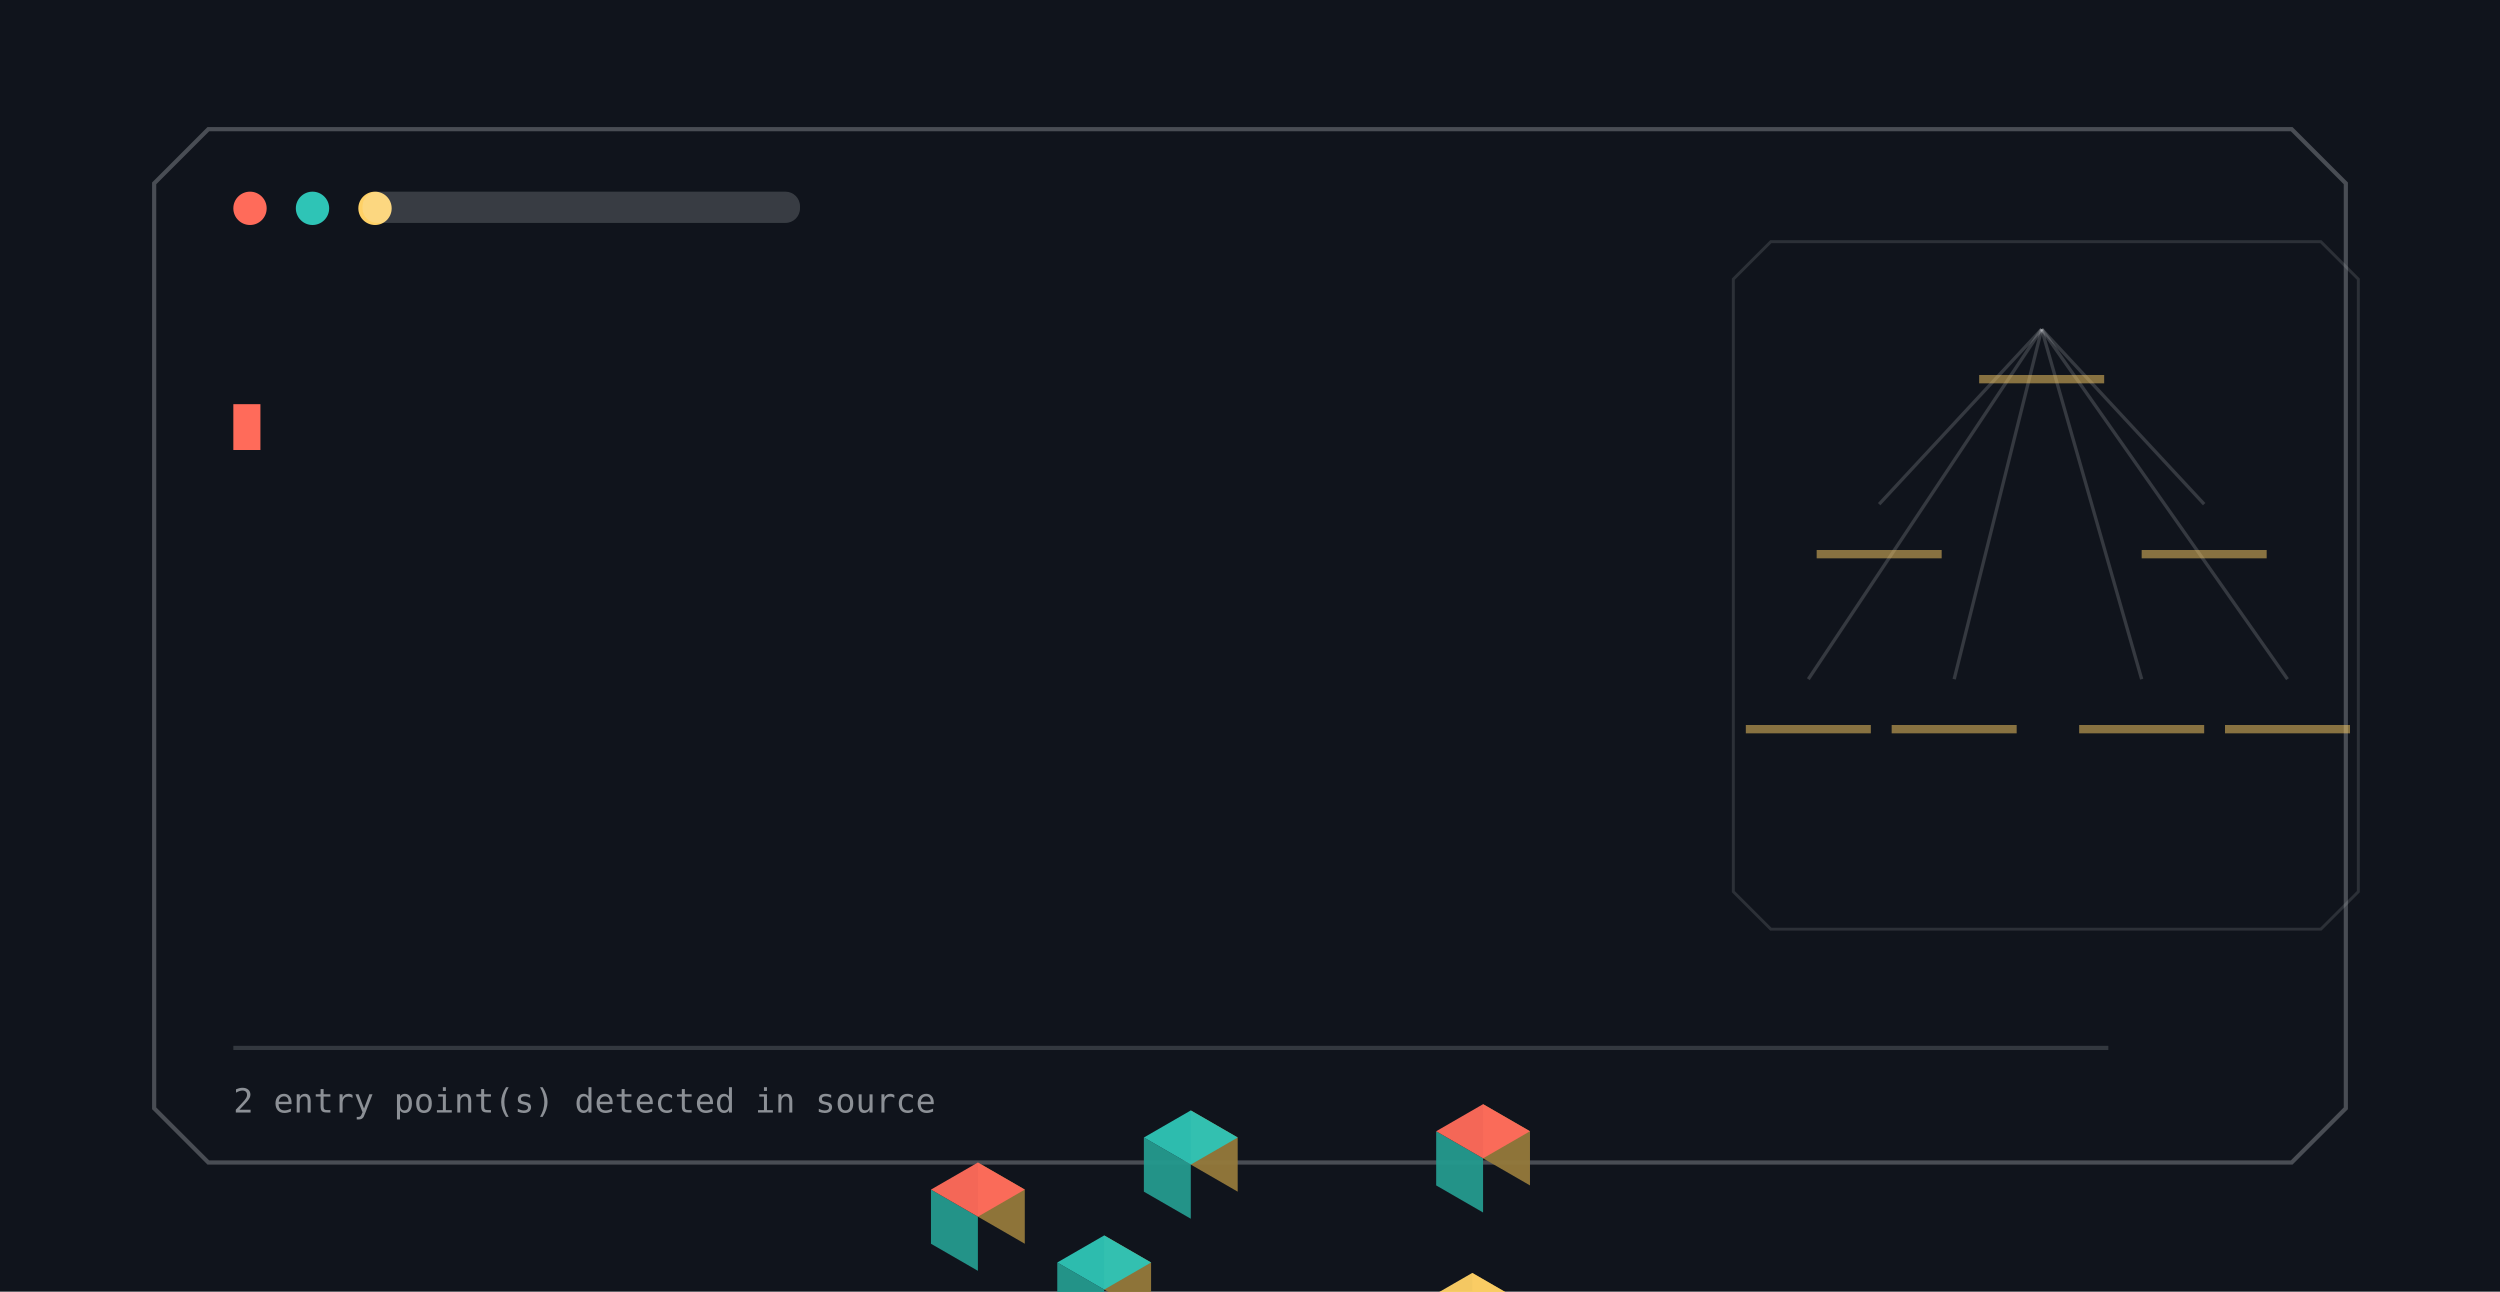
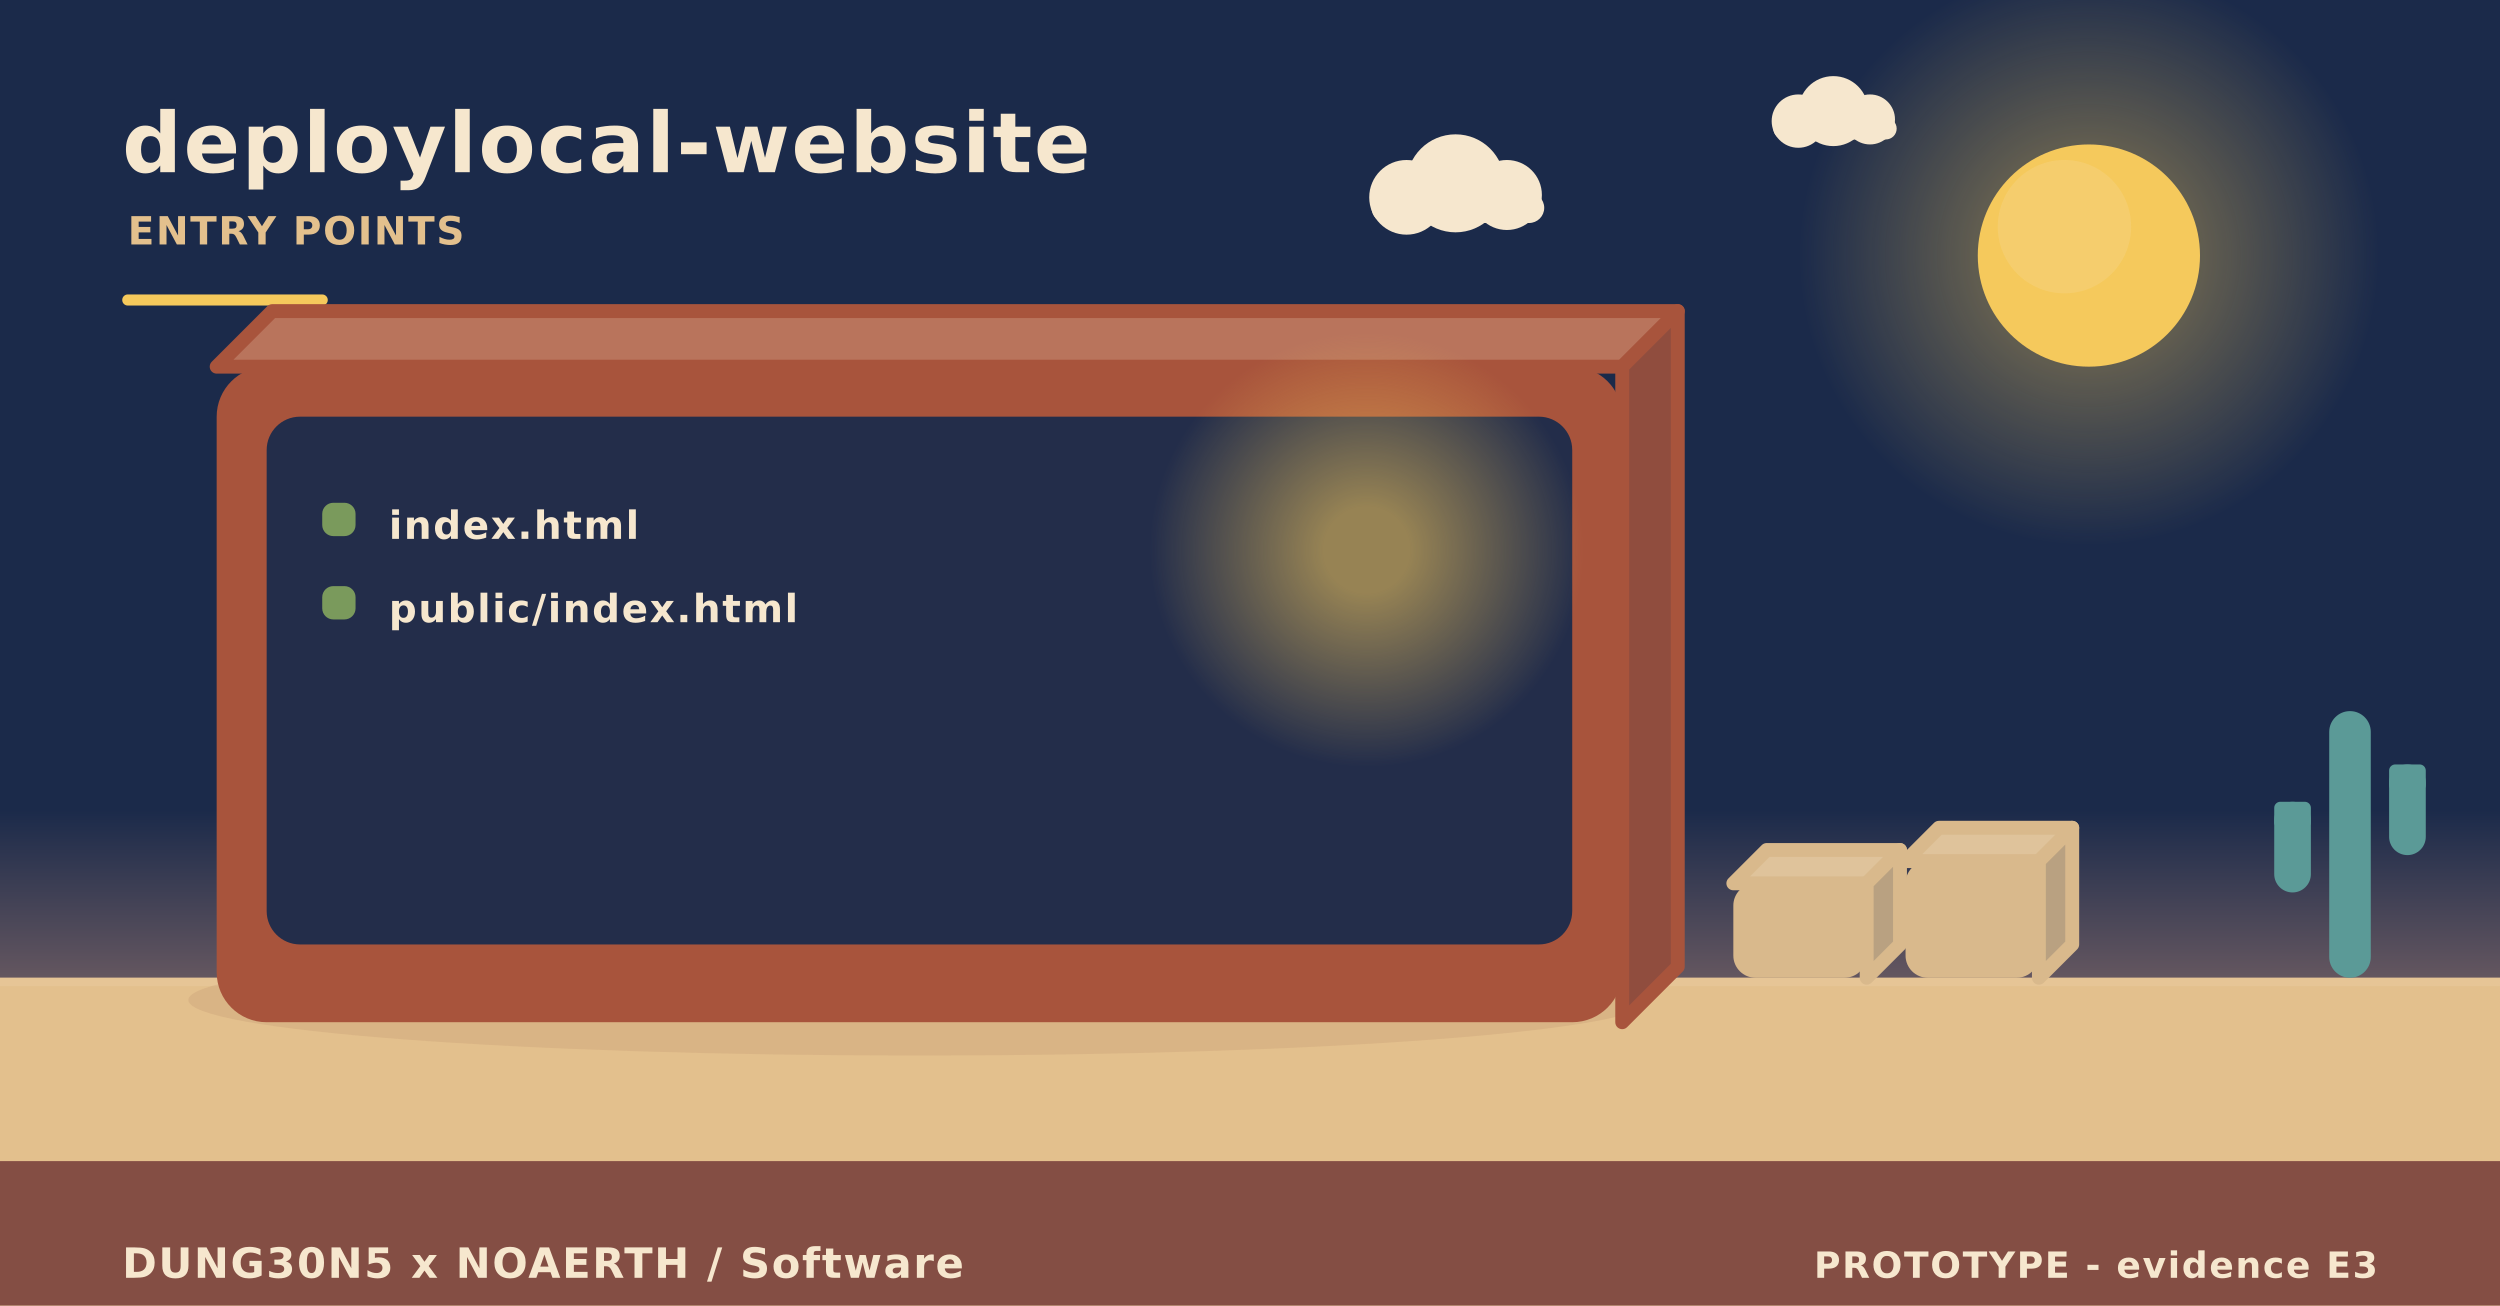
- <svg xmlns="http://www.w3.org/2000/svg" viewBox="0 0 1200 620" width="1200" height="620" role="img" aria-label="deploylocal-website command surface">
-   <rect width="1200" height="620" fill="#10141c" />
-   <defs>
-     <linearGradient id="gt" x1="0" y1="0" x2="1" y2="1">
-       <stop offset="0%" stop-color="#ff6b5a" />
-       <stop offset="100%" stop-color="#2ec4b6" />
-     </linearGradient>
-   </defs>
-   <path d="M100.00,62.00 H1100.00 L1126.00,88.00 V532.00 L1100.00,558.00 H100.00 L74.00,532.00 V88.00 Z" fill="none" stroke="rgba(242,245,249,0.300)" stroke-width="2.00" opacity="0.85" />
-   <circle cx="120.00" cy="100.00" r="8.00" fill="#ff6b5a" opacity="1.00" />
-   <circle cx="150.00" cy="100.00" r="8.00" fill="#2ec4b6" opacity="1.00" />
-   <circle cx="180.00" cy="100.00" r="8.00" fill="#ffd166" opacity="1.00" />
-   <rect x="174.00" y="92.00" width="210.00" height="15.00" rx="7.00" fill="rgba(242,245,249,0.180)" opacity="1.00" />
-   <text x="112" y="148" font-family="ui-monospace,SFMono-Regular,Menlo,monospace" font-size="21" fill="rgba(242,245,249,0.800)" opacity="0">index.html<animate attributeName="opacity" values="0;1;1;0" dur="1.5s" begin="0.0s" repeatCount="indefinite" />
-   </text>
-   <text x="112" y="182" font-family="ui-monospace,SFMono-Regular,Menlo,monospace" font-size="21" fill="rgba(242,245,249,0.800)" opacity="0">public/index.html<animate attributeName="opacity" values="0;1;1;0" dur="1.5s" begin="1.5s" repeatCount="indefinite" />
-   </text>
-   <rect x="112" y="194" width="13" height="22" fill="#ff6b5a">
-     <animate attributeName="opacity" values="1;0;1" dur="1.05s" begin="0s" repeatCount="indefinite" />
-   </rect>
-   <path d="M850.00,116.00 H1114.00 L1132.00,134.00 V428.00 L1114.00,446.00 H850.00 L832.00,428.00 V134.00 Z" fill="none" stroke="rgba(242,245,249,0.180)" stroke-width="1.40" opacity="0.70" />
-   <line x1="980.00" y1="158.00" x2="902.00" y2="242.00" stroke="rgba(242,245,249,0.300)" stroke-width="1.60" opacity="0.55" />
-   <line x1="980.00" y1="158.00" x2="1058.00" y2="242.00" stroke="rgba(242,245,249,0.300)" stroke-width="1.60" opacity="0.55" />
-   <line x1="980.00" y1="158.00" x2="868.00" y2="326.00" stroke="rgba(242,245,249,0.300)" stroke-width="1.60" opacity="0.55" />
-   <line x1="980.00" y1="158.00" x2="938.00" y2="326.00" stroke="rgba(242,245,249,0.300)" stroke-width="1.60" opacity="0.55" />
-   <line x1="980.00" y1="158.00" x2="1028.00" y2="326.00" stroke="rgba(242,245,249,0.300)" stroke-width="1.60" opacity="0.55" />
-   <line x1="980.00" y1="158.00" x2="1098.00" y2="326.00" stroke="rgba(242,245,249,0.300)" stroke-width="1.60" opacity="0.55" />
-   <polygon points="711.87,556.00 734.39,569.00 734.39,543.00 711.87,530.00" fill="#94793b" opacity="0.95" />
-   <polygon points="689.36,569.00 711.87,582.00 711.87,556.00 689.36,543.00" fill="#24998e" opacity="0.95" />
-   <polygon points="711.87,530.00 734.39,543.00 711.87,556.00 689.36,543.00" fill="#ff6b5a" opacity="0.95" />
+ <svg xmlns="http://www.w3.org/2000/svg" width="900" height="470" viewBox="0 0 900 470" role="img" aria-label="deploylocal-website - how it is operated">
+   <linearGradient id="skyt" x1="0" y1="0" x2="0" y2="1">
+     <stop offset="0" stop-color="#1b2a4a" />
+     <stop offset="0.62" stop-color="#1b2a4a" />
+     <stop offset="1" stop-color="#f3ad8a" />
+   </linearGradient>
+   <rect width="900" height="470" fill="url(#skyt)" />
+   <radialGradient id="sunt">
+     <stop offset="0.35" stop-color="#f5c95c" stop-opacity="0.34" />
+     <stop offset="1" stop-color="#f5c95c" stop-opacity="0" />
+   </radialGradient>
+   <circle cx="752" cy="92" r="104" fill="url(#sunt)" />
+   <circle cx="752" cy="92" r="40" fill="#f5c95c" />
+   <circle cx="743.2" cy="81.6" r="24" fill="#f5d27e" opacity="0.5" />
  <g>
-     <rect x="950.00" y="180.00" width="60.00" height="4.00" rx="0.00" fill="rgba(255,209,102,0.500)" opacity="1.00" />
-     <animate attributeName="opacity" values="0.25;1.0;0.25" dur="9.1s" begin="0.0s" repeatCount="indefinite" />
+     <circle cx="524" cy="66" r="17.64" fill="#f6e7ce" />
+     <circle cx="506.36" cy="71.04" r="13.44" fill="#f6e7ce" />
+     <circle cx="542.48" cy="70.2" r="12.6" fill="#f6e7ce" />
+     <rect x="493.76" y="69.36" width="62.16" height="10.92" rx="5.46" fill="#f6e7ce" />
+     <animateTransform attributeName="transform" type="translate" values="0 0;24 0;0 0" dur="36s" begin="0s" repeatCount="indefinite" />
  </g>
-   <polygon points="571.58,559.00 594.09,572.00 594.09,546.00 571.58,533.00" fill="#94793b" opacity="0.95" />
-   <polygon points="549.06,572.00 571.58,585.00 571.58,559.00 549.06,546.00" fill="#24998e" opacity="0.95" />
-   <polygon points="571.58,533.00 594.09,546.00 571.58,559.00 549.06,546.00" fill="#2ec4b6" opacity="0.95" />
  <g>
-     <rect x="872.00" y="264.00" width="60.00" height="4.00" rx="0.00" fill="rgba(255,209,102,0.500)" opacity="1.00" />
-     <animate attributeName="opacity" values="0.25;1.0;0.25" dur="9.1s" begin="0.4s" repeatCount="indefinite" />
+     <circle cx="660" cy="40" r="12.6" fill="#f6e7ce" />
+     <circle cx="647.4" cy="43.6" r="9.6" fill="#f6e7ce" />
+     <circle cx="673.2" cy="43" r="9" fill="#f6e7ce" />
+     <rect x="638.4" y="42.4" width="44.4" height="7.8" rx="3.9" fill="#f6e7ce" />
+     <animateTransform attributeName="transform" type="translate" values="0 0;-18 0;0 0" dur="46s" begin="3s" repeatCount="indefinite" />
  </g>
-   <polygon points="706.68,637.00 729.19,650.00 729.19,624.00 706.68,611.00" fill="#94793b" opacity="0.95" />
-   <polygon points="684.16,650.00 706.68,663.00 706.68,637.00 684.16,624.00" fill="#24998e" opacity="0.95" />
-   <polygon points="706.68,611.00 729.19,624.00 706.68,637.00 684.16,624.00" fill="#ffd166" opacity="0.95" />
+   <rect x="0" y="352" width="900" height="118" fill="#e3c08d" />
+   <rect x="0" y="352" width="900" height="3" fill="#e6c596" />
+   <text x="44" y="62" font-family="Verdana,DejaVu Sans,sans-serif" font-size="30" font-weight="700" letter-spacing="0.6" fill="#f6e7ce" text-anchor="start">deploylocal-website</text>
+   <text x="46" y="88" font-family="Verdana,DejaVu Sans,sans-serif" font-size="14" font-weight="700" letter-spacing="0.6" fill="#e3c08d" text-anchor="start">ENTRY POINTS</text>
+   <rect x="44" y="106" width="74" height="4" rx="2" fill="#f5c95c" />
+   <ellipse cx="331" cy="360" rx="263.2" ry="20" fill="rgba(138,90,68,0.11)" />
+   <path d="M78,132 L584,132 L604,112 L98,112 Z" fill="#b9745c" stroke="#a8543c" stroke-width="5" stroke-linejoin="round" />
+   <path d="M584,132 L604,112 L604,348 L584,368 Z" fill="#904d3e" stroke="#a8543c" stroke-width="5" stroke-linejoin="round" />
+   <rect x="78" y="132" width="506" height="236" rx="18" fill="#a8543c" />
+   <rect x="96" y="150" width="470" height="190" rx="12" fill="#1b2a4a" opacity="0.94" />
+   <radialGradient id="lamp70273">
+     <stop offset="0.2" stop-color="#f5c95c" stop-opacity="0.55" />
+     <stop offset="1" stop-color="#f5c95c" stop-opacity="0" />
+   </radialGradient>
+   <circle cx="492" cy="198" r="78" fill="url(#lamp70273)" />
+   <rect x="116" y="181" width="12" height="12" rx="4" fill="#7a9a5c" />
  <g>
-     <rect x="1028.00" y="264.00" width="60.00" height="4.00" rx="0.00" fill="rgba(255,209,102,0.500)" opacity="1.00" />
-     <animate attributeName="opacity" values="0.25;1.0;0.25" dur="9.1s" begin="0.8s" repeatCount="indefinite" />
+     <text x="140" y="194" font-family="Verdana,DejaVu Sans,sans-serif" font-size="14" font-weight="700" letter-spacing="0.6" fill="#f6e7ce" text-anchor="start">index.html</text>
+     <animateTransform attributeName="transform" type="translate" values="0 10;0 0" dur="0.7s" begin="0.4s" fill="freeze" />
  </g>
-   <polygon points="469.39,584.00 491.90,597.00 491.90,571.00 469.39,558.00" fill="#94793b" opacity="0.95" />
-   <polygon points="446.87,597.00 469.39,610.00 469.39,584.00 446.87,571.00" fill="#24998e" opacity="0.95" />
-   <polygon points="469.39,558.00 491.90,571.00 469.39,584.00 446.87,571.00" fill="#ff6b5a" opacity="0.95" />
+   <rect x="116" y="211" width="12" height="12" rx="4" fill="#7a9a5c" />
  <g>
-     <rect x="838.00" y="348.00" width="60.00" height="4.00" rx="0.00" fill="rgba(255,209,102,0.500)" opacity="1.00" />
-     <animate attributeName="opacity" values="0.25;1.0;0.25" dur="9.1s" begin="1.2s" repeatCount="indefinite" />
+     <text x="140" y="224" font-family="Verdana,DejaVu Sans,sans-serif" font-size="14" font-weight="700" letter-spacing="0.6" fill="#f6e7ce" text-anchor="start">public/index.html</text>
+     <animateTransform attributeName="transform" type="translate" values="0 10;0 0" dur="0.7s" begin="0.7s" fill="freeze" />
  </g>
-   <polygon points="530.01,619.00 552.52,632.00 552.52,606.00 530.01,593.00" fill="#94793b" opacity="0.95" />
-   <polygon points="507.49,632.00 530.01,645.00 530.01,619.00 507.49,606.00" fill="#24998e" opacity="0.95" />
-   <polygon points="530.01,593.00 552.52,606.00 530.01,619.00 507.49,606.00" fill="#2ec4b6" opacity="0.95" />
-   <g>
-     <rect x="908.00" y="348.00" width="60.00" height="4.00" rx="0.00" fill="rgba(255,209,102,0.500)" opacity="1.00" />
-     <animate attributeName="opacity" values="0.25;1.0;0.25" dur="9.1s" begin="1.6s" repeatCount="indefinite" />
-   </g>
-   <polygon points="607.95,664.00 630.47,677.00 630.47,651.00 607.95,638.00" fill="#94793b" opacity="0.95" />
-   <polygon points="585.43,677.00 607.95,690.00 607.95,664.00 585.43,651.00" fill="#24998e" opacity="0.95" />
-   <polygon points="607.95,638.00 630.47,651.00 607.95,664.00 585.43,651.00" fill="#ffd166" opacity="0.95" />
-   <g>
-     <rect x="998.00" y="348.00" width="60.00" height="4.00" rx="0.00" fill="rgba(255,209,102,0.500)" opacity="1.00" />
-     <animate attributeName="opacity" values="0.25;1.0;0.25" dur="9.1s" begin="2.0s" repeatCount="indefinite" />
-   </g>
-   <polygon points="668.57,699.00 691.09,712.00 691.09,686.00 668.57,673.00" fill="#94793b" opacity="0.95" />
-   <polygon points="646.05,712.00 668.57,725.00 668.57,699.00 646.05,686.00" fill="#24998e" opacity="0.95" />
-   <polygon points="668.57,673.00 691.09,686.00 668.57,699.00 646.05,686.00" fill="#ff6b5a" opacity="0.95" />
-   <g>
-     <rect x="1068.00" y="348.00" width="60.00" height="4.00" rx="0.00" fill="rgba(255,209,102,0.500)" opacity="1.00" />
-     <animate attributeName="opacity" values="0.25;1.0;0.25" dur="9.1s" begin="2.4s" repeatCount="indefinite" />
-   </g>
-   <rect x="112.00" y="502.00" width="900.00" height="2.00" rx="0.00" fill="rgba(242,245,249,0.160)" opacity="1.00" />
-   <text x="112" y="534" font-family="ui-monospace,Menlo,monospace" font-size="16" fill="rgba(242,245,249,0.550)">2 entry point(s) detected in source</text>
+   <path d="M624,318 L672,318 L684,306 L636,306 Z" fill="#dfc39b" stroke="#d9b98c" stroke-width="5" stroke-linejoin="round" />
+   <path d="M672,318 L684,306 L684,340 L672,352 Z" fill="#b9a181" stroke="#d9b98c" stroke-width="5" stroke-linejoin="round" />
+   <rect x="624" y="318" width="48" height="34" rx="8" fill="#d9b98c" />
+   <path d="M686,310 L734,310 L746,298 L698,298 Z" fill="#dfc39b" stroke="#d9b98c" stroke-width="5" stroke-linejoin="round" />
+   <path d="M734,310 L746,298 L746,340 L734,352 Z" fill="#b9a181" stroke="#d9b98c" stroke-width="5" stroke-linejoin="round" />
+   <rect x="686" y="310" width="48" height="42" rx="8" fill="#d9b98c" />
+   <rect x="838.52" y="256" width="14.96" height="96" rx="7.48" fill="#5b9a97" />
+   <rect x="818.72" y="288.64" width="13.2" height="32.64" rx="6.6" fill="#5b9a97" />
+   <rect x="818.72" y="288.64" width="13.2" height="9.6" rx="2.2" fill="#5b9a97" />
+   <rect x="860.08" y="275.2" width="13.2" height="32.64" rx="6.6" fill="#5b9a97" />
+   <rect x="860.08" y="275.2" width="13.2" height="9.6" rx="2.2" fill="#5b9a97" />
+   <rect x="0" y="418" width="900" height="52" rx="0" fill="#7e4740" opacity="0.94" />
+   <text x="44" y="460" font-family="Verdana,DejaVu Sans,sans-serif" font-size="15" font-weight="700" letter-spacing="0.6" fill="#f6e7ce" text-anchor="start">DUNG30N5 x NOAERTH  /  Software</text>
+   <text x="856" y="460" font-family="Verdana,DejaVu Sans,sans-serif" font-size="13" font-weight="700" letter-spacing="0.6" fill="#f6e7ce" text-anchor="end">PROTOTYPE  -  evidence E3</text>
</svg>
